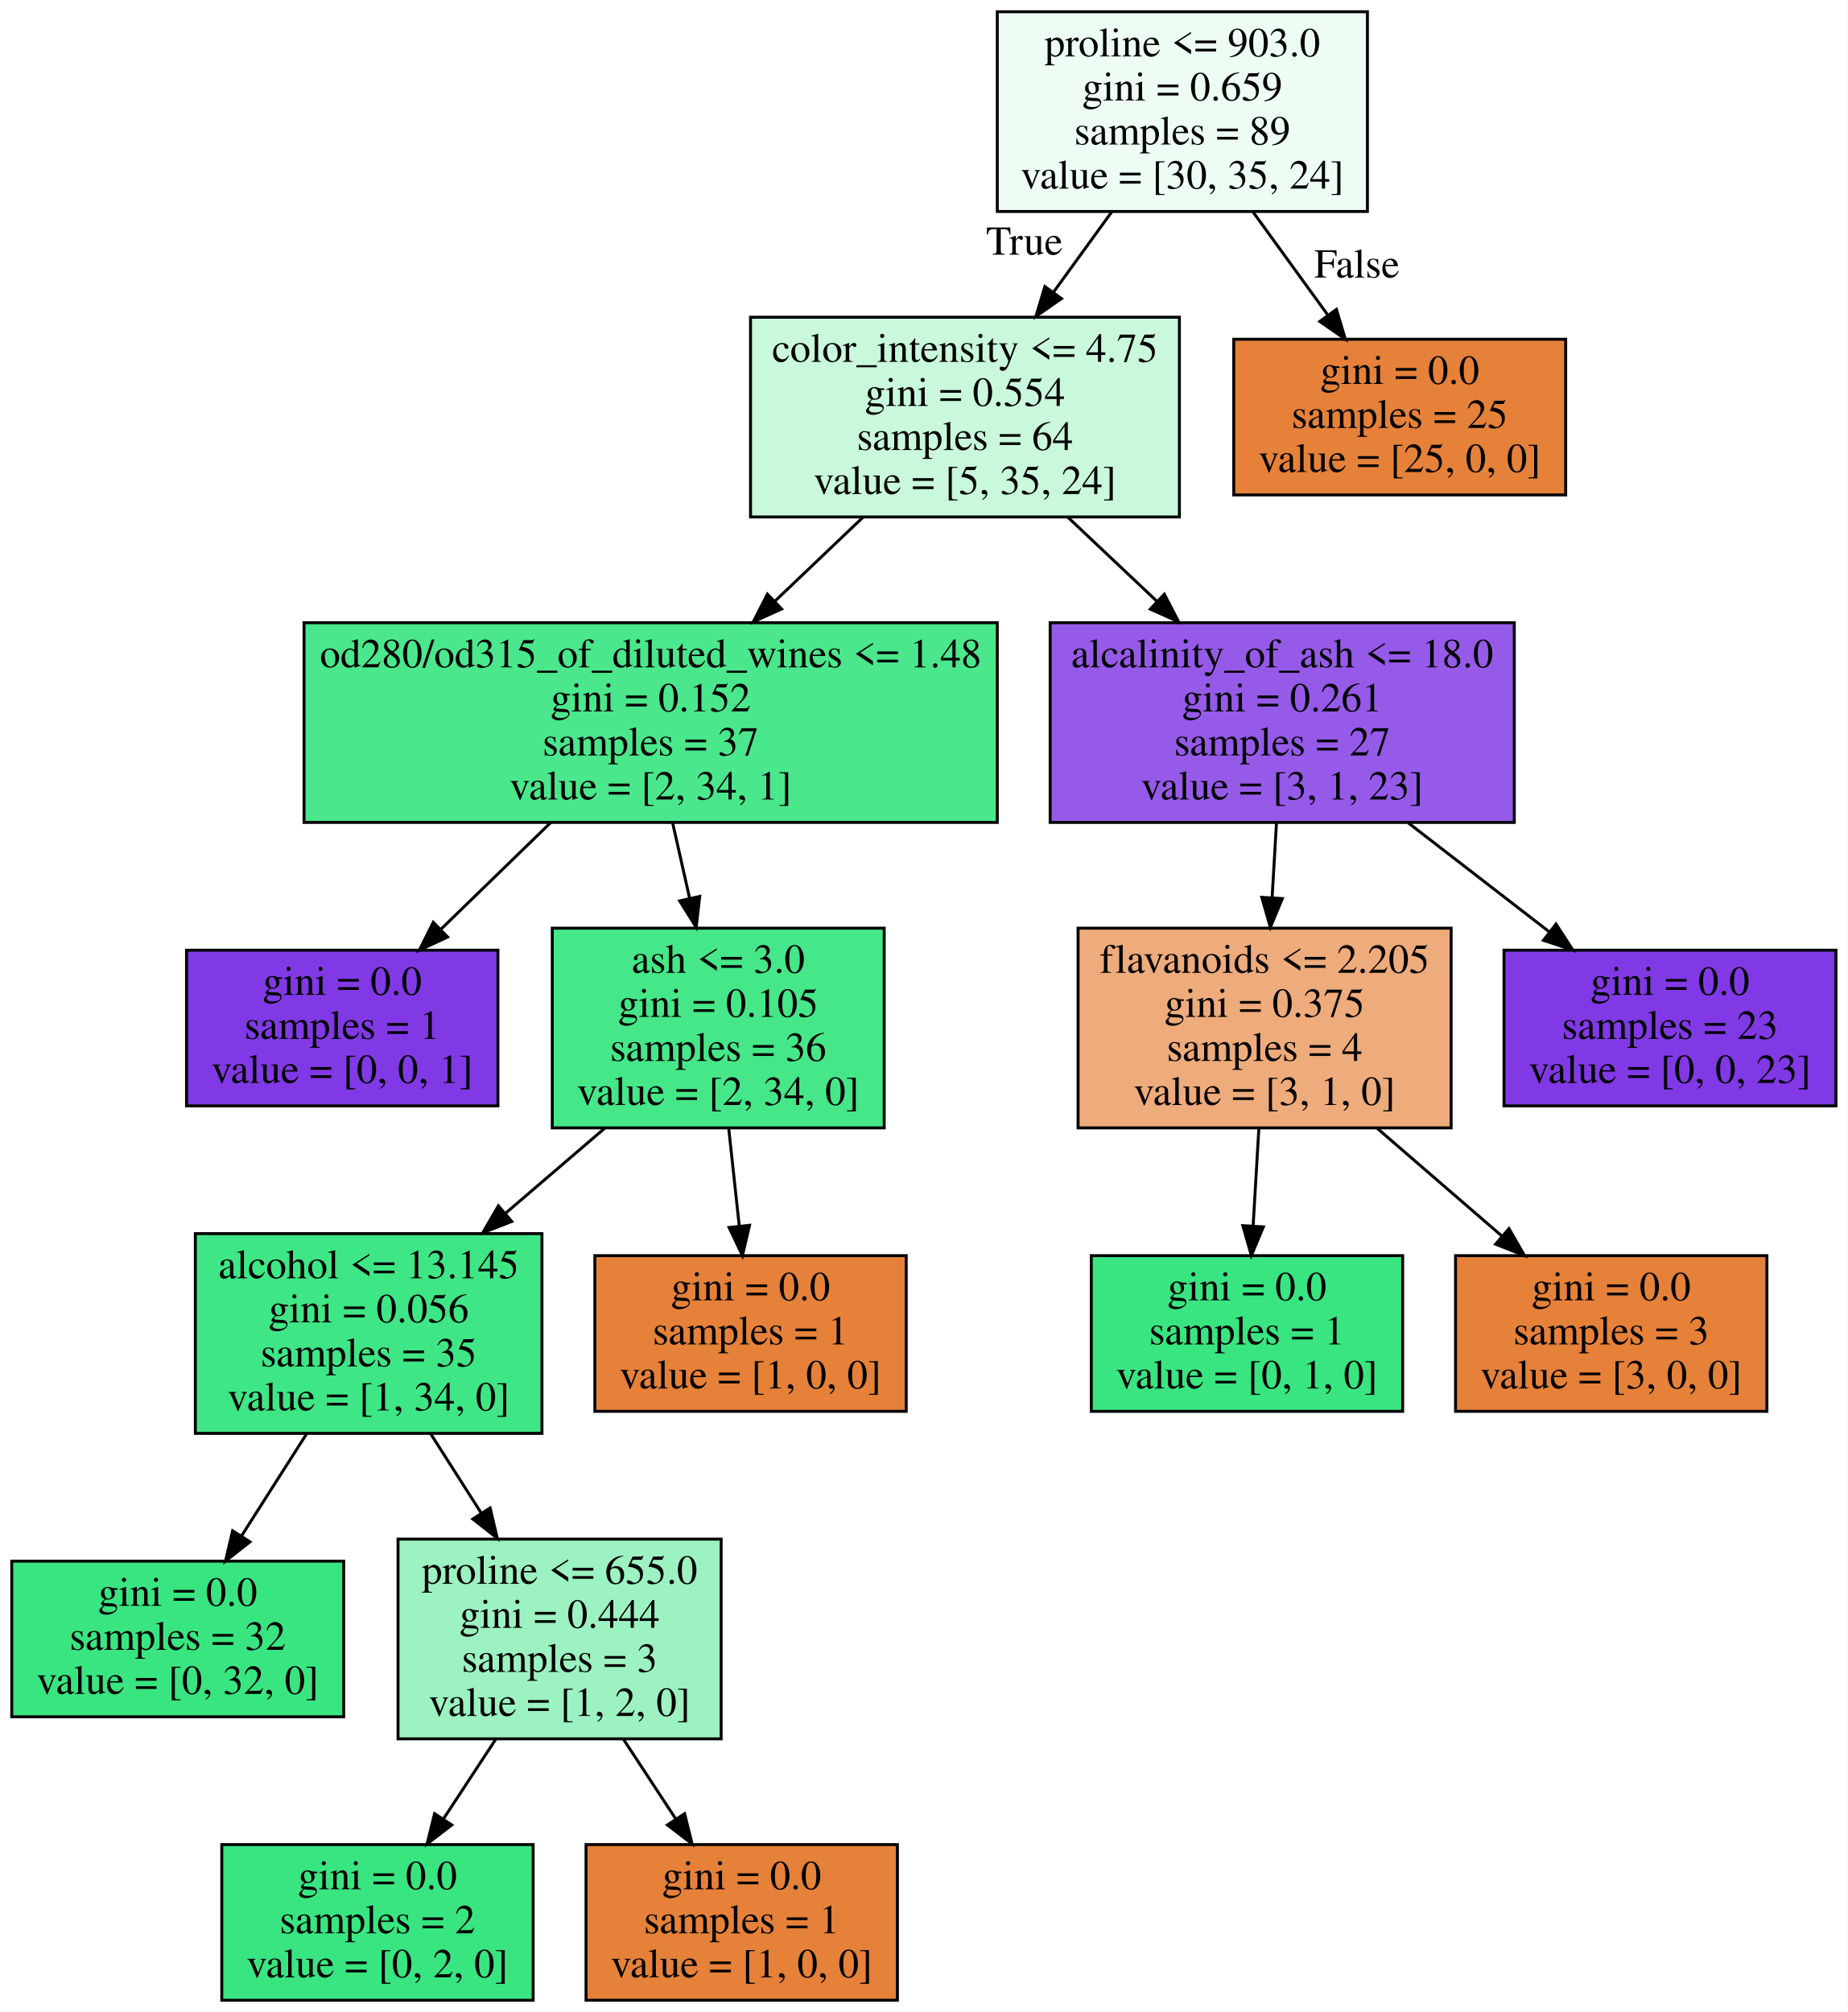
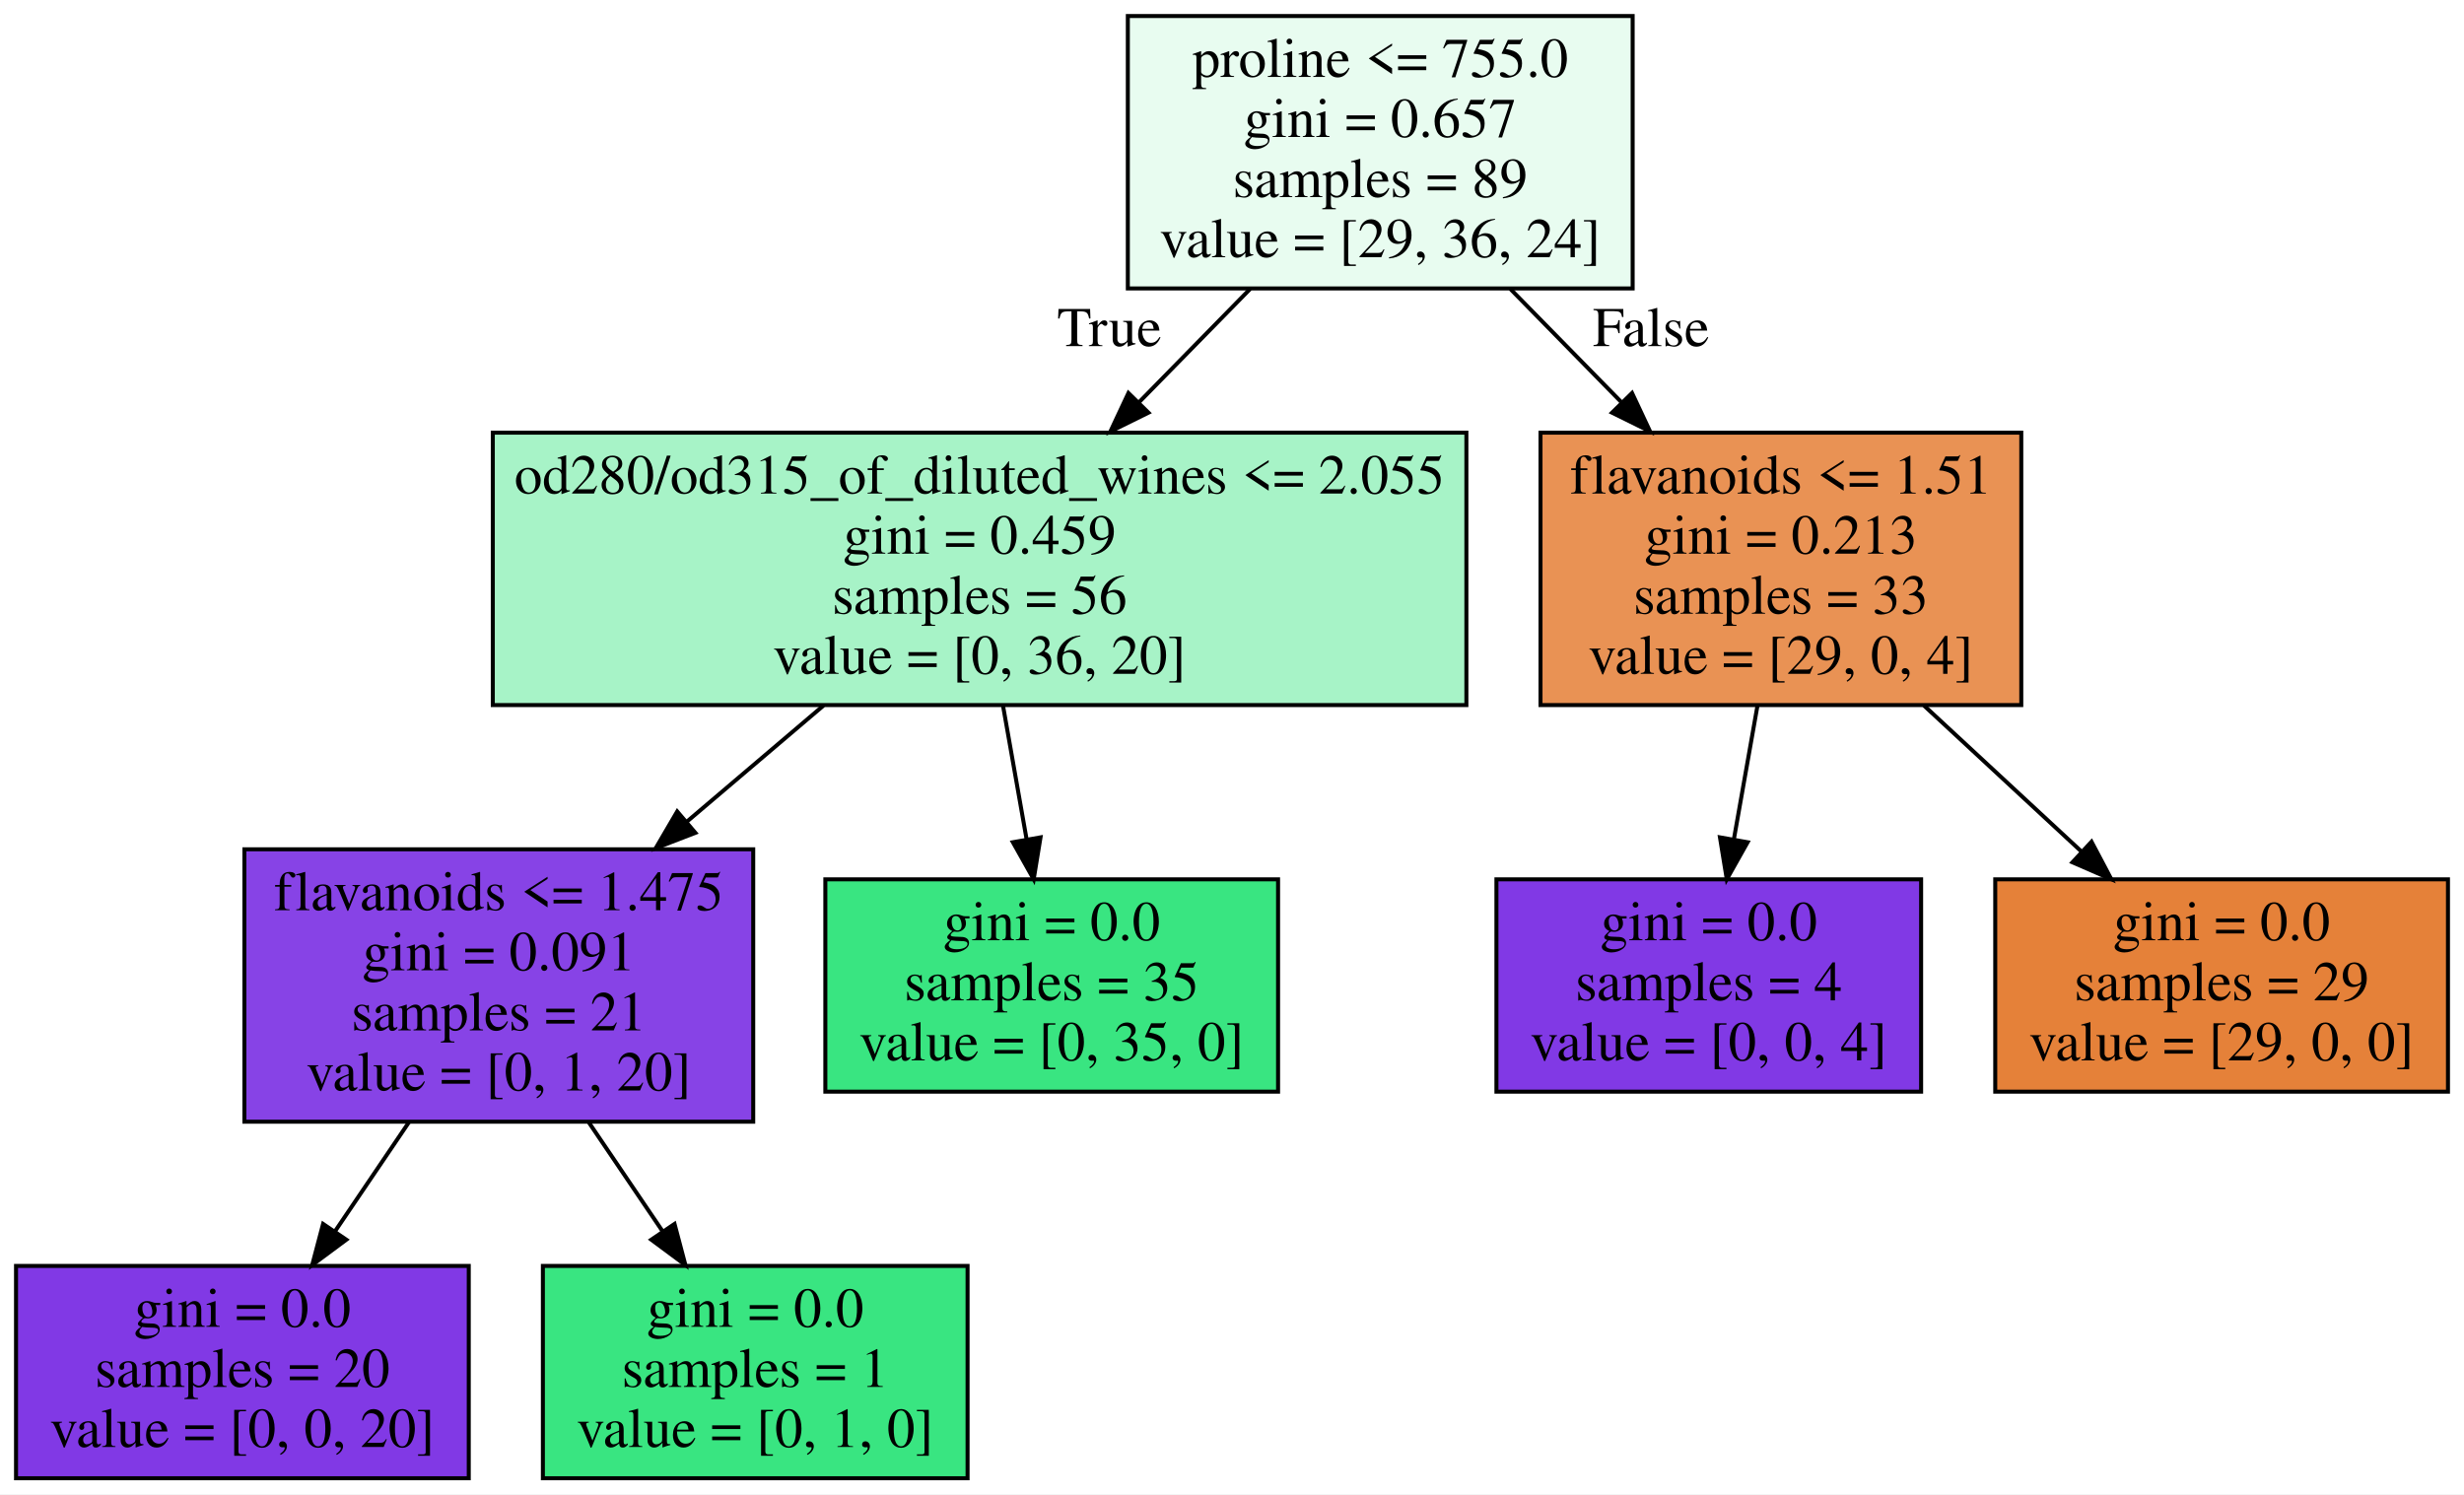
- <svg xmlns="http://www.w3.org/2000/svg" width="629pt" height="685pt" viewBox="0.00 0.00 629.00 685.00">
-   <g id="graph0" class="graph" transform="scale(1 1) rotate(0) translate(4 681)">
-     <polygon fill="white" stroke="transparent" points="-4,4 -4,-681 625,-681 625,4 -4,4" />
+ <svg xmlns="http://www.w3.org/2000/svg" width="615pt" height="373pt" viewBox="0.00 0.00 615.00 373.00">
+   <g id="graph0" class="graph" transform="scale(1 1) rotate(0) translate(4 369)">
+     <polygon fill="white" stroke="transparent" points="-4,4 -4,-369 611,-369 611,4 -4,4" />
    <g id="node1" class="node">
-       <polygon fill="#eefdf4" stroke="black" points="461.5,-677 335.5,-677 335.5,-609 461.5,-609 461.5,-677" />
-       <text text-anchor="middle" x="398.5" y="-661.8" font-family="Times,serif" font-size="14.00">proline &lt;= 903.0</text>
-       <text text-anchor="middle" x="398.5" y="-646.8" font-family="Times,serif" font-size="14.00">gini = 0.659</text>
-       <text text-anchor="middle" x="398.5" y="-631.8" font-family="Times,serif" font-size="14.00">samples = 89</text>
-       <text text-anchor="middle" x="398.5" y="-616.8" font-family="Times,serif" font-size="14.00">value = [30, 35, 24]</text>
+       <polygon fill="#e8fcf0" stroke="black" points="403.5,-365 277.5,-365 277.5,-297 403.5,-297 403.5,-365" />
+       <text text-anchor="middle" x="340.5" y="-349.8" font-family="Times,serif" font-size="14.00">proline &lt;= 755.0</text>
+       <text text-anchor="middle" x="340.5" y="-334.8" font-family="Times,serif" font-size="14.00">gini = 0.657</text>
+       <text text-anchor="middle" x="340.5" y="-319.8" font-family="Times,serif" font-size="14.00">samples = 89</text>
+       <text text-anchor="middle" x="340.5" y="-304.8" font-family="Times,serif" font-size="14.00">value = [29, 36, 24]</text>
    </g>
    <g id="node2" class="node">
-       <polygon fill="#c9f8dc" stroke="black" points="397.5,-573 251.5,-573 251.5,-505 397.5,-505 397.5,-573" />
-       <text text-anchor="middle" x="324.5" y="-557.8" font-family="Times,serif" font-size="14.00">color_intensity &lt;= 4.75</text>
-       <text text-anchor="middle" x="324.5" y="-542.8" font-family="Times,serif" font-size="14.00">gini = 0.554</text>
-       <text text-anchor="middle" x="324.5" y="-527.8" font-family="Times,serif" font-size="14.00">samples = 64</text>
-       <text text-anchor="middle" x="324.5" y="-512.8" font-family="Times,serif" font-size="14.00">value = [5, 35, 24]</text>
+       <polygon fill="#a7f3c7" stroke="black" points="362,-261 119,-261 119,-193 362,-193 362,-261" />
+       <text text-anchor="middle" x="240.5" y="-245.8" font-family="Times,serif" font-size="14.00">od280/od315_of_diluted_wines &lt;= 2.055</text>
+       <text text-anchor="middle" x="240.5" y="-230.8" font-family="Times,serif" font-size="14.00">gini = 0.459</text>
+       <text text-anchor="middle" x="240.5" y="-215.8" font-family="Times,serif" font-size="14.00">samples = 56</text>
+       <text text-anchor="middle" x="240.5" y="-200.8" font-family="Times,serif" font-size="14.00">value = [0, 36, 20]</text>
    </g>
    <g id="edge1" class="edge">
-       <path fill="none" stroke="black" d="M374.47,-608.88C368.14,-600.15 361.23,-590.62 354.62,-581.51" />
-       <polygon fill="black" stroke="black" points="357.36,-579.34 348.66,-573.3 351.7,-583.45 357.36,-579.34" />
-       <text text-anchor="middle" x="344.73" y="-594.29" font-family="Times,serif" font-size="14.00">True</text>
+       <path fill="none" stroke="black" d="M308.03,-296.88C299.21,-287.89 289.56,-278.04 280.38,-268.68" />
+       <polygon fill="black" stroke="black" points="282.65,-265.99 273.15,-261.3 277.65,-270.89 282.65,-265.99" />
+       <text text-anchor="middle" x="272.9" y="-282.6" font-family="Times,serif" font-size="14.00">True</text>
    </g>
-     <g id="node17" class="node">
-       <polygon fill="#e58139" stroke="black" points="529,-565.5 416,-565.5 416,-512.5 529,-512.5 529,-565.5" />
-       <text text-anchor="middle" x="472.5" y="-550.3" font-family="Times,serif" font-size="14.00">gini = 0.0</text>
-       <text text-anchor="middle" x="472.5" y="-535.3" font-family="Times,serif" font-size="14.00">samples = 25</text>
-       <text text-anchor="middle" x="472.5" y="-520.3" font-family="Times,serif" font-size="14.00">value = [25, 0, 0]</text>
+     <g id="node7" class="node">
+       <polygon fill="#e99254" stroke="black" points="500.5,-261 380.5,-261 380.5,-193 500.5,-193 500.5,-261" />
+       <text text-anchor="middle" x="440.5" y="-245.8" font-family="Times,serif" font-size="14.00">flavanoids &lt;= 1.51</text>
+       <text text-anchor="middle" x="440.5" y="-230.8" font-family="Times,serif" font-size="14.00">gini = 0.213</text>
+       <text text-anchor="middle" x="440.5" y="-215.8" font-family="Times,serif" font-size="14.00">samples = 33</text>
+       <text text-anchor="middle" x="440.5" y="-200.8" font-family="Times,serif" font-size="14.00">value = [29, 0, 4]</text>
    </g>
-     <g id="edge16" class="edge">
-       <path fill="none" stroke="black" d="M422.53,-608.88C430.66,-597.67 439.76,-585.13 447.94,-573.85" />
-       <polygon fill="black" stroke="black" points="450.95,-575.67 453.99,-565.52 445.28,-571.56 450.95,-575.67" />
-       <text text-anchor="middle" x="457.91" y="-586.51" font-family="Times,serif" font-size="14.00">False</text>
+     <g id="edge6" class="edge">
+       <path fill="none" stroke="black" d="M372.97,-296.88C381.79,-287.89 391.44,-278.04 400.62,-268.68" />
+       <polygon fill="black" stroke="black" points="403.35,-270.89 407.85,-261.3 398.35,-265.99 403.35,-270.89" />
+       <text text-anchor="middle" x="408.1" y="-282.6" font-family="Times,serif" font-size="14.00">False</text>
    </g>
    <g id="node3" class="node">
-       <polygon fill="#4ae78c" stroke="black" points="335.5,-469 99.5,-469 99.5,-401 335.5,-401 335.5,-469" />
-       <text text-anchor="middle" x="217.5" y="-453.8" font-family="Times,serif" font-size="14.00">od280/od315_of_diluted_wines &lt;= 1.48</text>
-       <text text-anchor="middle" x="217.5" y="-438.8" font-family="Times,serif" font-size="14.00">gini = 0.152</text>
-       <text text-anchor="middle" x="217.5" y="-423.8" font-family="Times,serif" font-size="14.00">samples = 37</text>
-       <text text-anchor="middle" x="217.5" y="-408.8" font-family="Times,serif" font-size="14.00">value = [2, 34, 1]</text>
+       <polygon fill="#8743e6" stroke="black" points="184,-157 57,-157 57,-89 184,-89 184,-157" />
+       <text text-anchor="middle" x="120.5" y="-141.8" font-family="Times,serif" font-size="14.00">flavanoids &lt;= 1.475</text>
+       <text text-anchor="middle" x="120.5" y="-126.8" font-family="Times,serif" font-size="14.00">gini = 0.091</text>
+       <text text-anchor="middle" x="120.5" y="-111.8" font-family="Times,serif" font-size="14.00">samples = 21</text>
+       <text text-anchor="middle" x="120.5" y="-96.8" font-family="Times,serif" font-size="14.00">value = [0, 1, 20]</text>
    </g>
    <g id="edge2" class="edge">
-       <path fill="none" stroke="black" d="M289.76,-504.88C280.23,-495.8 269.79,-485.85 259.88,-476.4" />
-       <polygon fill="black" stroke="black" points="262.08,-473.67 252.43,-469.3 257.25,-478.73 262.08,-473.67" />
+       <path fill="none" stroke="black" d="M201.54,-192.88C190.64,-183.62 178.68,-173.45 167.38,-163.85" />
+       <polygon fill="black" stroke="black" points="169.56,-161.11 159.68,-157.3 165.03,-166.44 169.56,-161.11" />
    </g>
-     <g id="node12" class="node">
-       <polygon fill="#965ae9" stroke="black" points="511.5,-469 353.5,-469 353.5,-401 511.5,-401 511.5,-469" />
-       <text text-anchor="middle" x="432.5" y="-453.8" font-family="Times,serif" font-size="14.00">alcalinity_of_ash &lt;= 18.0</text>
-       <text text-anchor="middle" x="432.5" y="-438.8" font-family="Times,serif" font-size="14.00">gini = 0.261</text>
-       <text text-anchor="middle" x="432.5" y="-423.8" font-family="Times,serif" font-size="14.00">samples = 27</text>
-       <text text-anchor="middle" x="432.5" y="-408.8" font-family="Times,serif" font-size="14.00">value = [3, 1, 23]</text>
+     <g id="node6" class="node">
+       <polygon fill="#39e581" stroke="black" points="315,-149.5 202,-149.5 202,-96.5 315,-96.5 315,-149.5" />
+       <text text-anchor="middle" x="258.5" y="-134.3" font-family="Times,serif" font-size="14.00">gini = 0.0</text>
+       <text text-anchor="middle" x="258.5" y="-119.3" font-family="Times,serif" font-size="14.00">samples = 35</text>
+       <text text-anchor="middle" x="258.5" y="-104.3" font-family="Times,serif" font-size="14.00">value = [0, 35, 0]</text>
    </g>
-     <g id="edge11" class="edge">
-       <path fill="none" stroke="black" d="M359.56,-504.88C369.18,-495.8 379.72,-485.85 389.72,-476.4" />
-       <polygon fill="black" stroke="black" points="392.37,-478.71 397.24,-469.3 387.57,-473.62 392.37,-478.71" />
+     <g id="edge5" class="edge">
+       <path fill="none" stroke="black" d="M246.34,-192.88C248.23,-182.22 250.32,-170.35 252.23,-159.52" />
+       <polygon fill="black" stroke="black" points="255.71,-159.98 254,-149.52 248.81,-158.76 255.71,-159.98" />
    </g>
    <g id="node4" class="node">
-       <polygon fill="#8139e5" stroke="black" points="165.5,-357.5 59.5,-357.5 59.5,-304.5 165.5,-304.5 165.5,-357.5" />
-       <text text-anchor="middle" x="112.5" y="-342.3" font-family="Times,serif" font-size="14.00">gini = 0.0</text>
-       <text text-anchor="middle" x="112.5" y="-327.3" font-family="Times,serif" font-size="14.00">samples = 1</text>
-       <text text-anchor="middle" x="112.5" y="-312.3" font-family="Times,serif" font-size="14.00">value = [0, 0, 1]</text>
+       <polygon fill="#8139e5" stroke="black" points="113,-53 0,-53 0,0 113,0 113,-53" />
+       <text text-anchor="middle" x="56.5" y="-37.8" font-family="Times,serif" font-size="14.00">gini = 0.0</text>
+       <text text-anchor="middle" x="56.5" y="-22.8" font-family="Times,serif" font-size="14.00">samples = 20</text>
+       <text text-anchor="middle" x="56.5" y="-7.8" font-family="Times,serif" font-size="14.00">value = [0, 0, 20]</text>
    </g>
    <g id="edge3" class="edge">
-       <path fill="none" stroke="black" d="M183.41,-400.88C171.41,-389.23 157.94,-376.14 145.99,-364.53" />
-       <polygon fill="black" stroke="black" points="148.38,-361.98 138.77,-357.52 143.5,-367 148.38,-361.98" />
+       <path fill="none" stroke="black" d="M98.12,-88.95C92.11,-80.07 85.6,-70.46 79.55,-61.54" />
+       <polygon fill="black" stroke="black" points="82.44,-59.55 73.93,-53.24 76.64,-63.48 82.44,-59.55" />
    </g>
    <g id="node5" class="node">
-       <polygon fill="#45e788" stroke="black" points="297,-365 184,-365 184,-297 297,-297 297,-365" />
-       <text text-anchor="middle" x="240.5" y="-349.8" font-family="Times,serif" font-size="14.00">ash &lt;= 3.0</text>
-       <text text-anchor="middle" x="240.5" y="-334.8" font-family="Times,serif" font-size="14.00">gini = 0.105</text>
-       <text text-anchor="middle" x="240.5" y="-319.8" font-family="Times,serif" font-size="14.00">samples = 36</text>
-       <text text-anchor="middle" x="240.5" y="-304.8" font-family="Times,serif" font-size="14.00">value = [2, 34, 0]</text>
+       <polygon fill="#39e581" stroke="black" points="237.5,-53 131.5,-53 131.5,0 237.5,0 237.5,-53" />
+       <text text-anchor="middle" x="184.5" y="-37.8" font-family="Times,serif" font-size="14.00">gini = 0.0</text>
+       <text text-anchor="middle" x="184.5" y="-22.8" font-family="Times,serif" font-size="14.00">samples = 1</text>
+       <text text-anchor="middle" x="184.5" y="-7.8" font-family="Times,serif" font-size="14.00">value = [0, 1, 0]</text>
    </g>
    <g id="edge4" class="edge">
-       <path fill="none" stroke="black" d="M224.97,-400.88C226.82,-392.69 228.82,-383.79 230.76,-375.19" />
-       <polygon fill="black" stroke="black" points="234.21,-375.82 232.99,-365.3 227.38,-374.28 234.21,-375.82" />
-     </g>
-     <g id="node6" class="node">
-       <polygon fill="#3fe685" stroke="black" points="180.5,-261 62.5,-261 62.5,-193 180.5,-193 180.5,-261" />
-       <text text-anchor="middle" x="121.5" y="-245.8" font-family="Times,serif" font-size="14.00">alcohol &lt;= 13.145</text>
-       <text text-anchor="middle" x="121.5" y="-230.8" font-family="Times,serif" font-size="14.00">gini = 0.056</text>
-       <text text-anchor="middle" x="121.5" y="-215.8" font-family="Times,serif" font-size="14.00">samples = 35</text>
-       <text text-anchor="middle" x="121.5" y="-200.8" font-family="Times,serif" font-size="14.00">value = [1, 34, 0]</text>
-     </g>
-     <g id="edge5" class="edge">
-       <path fill="none" stroke="black" d="M201.86,-296.88C191.06,-287.62 179.2,-277.45 167.99,-267.85" />
-       <polygon fill="black" stroke="black" points="170.22,-265.15 160.35,-261.3 165.66,-270.46 170.22,-265.15" />
-     </g>
-     <g id="node11" class="node">
-       <polygon fill="#e58139" stroke="black" points="304.5,-253.5 198.5,-253.5 198.5,-200.5 304.5,-200.5 304.5,-253.5" />
-       <text text-anchor="middle" x="251.5" y="-238.3" font-family="Times,serif" font-size="14.00">gini = 0.0</text>
-       <text text-anchor="middle" x="251.5" y="-223.3" font-family="Times,serif" font-size="14.00">samples = 1</text>
-       <text text-anchor="middle" x="251.5" y="-208.3" font-family="Times,serif" font-size="14.00">value = [1, 0, 0]</text>
-     </g>
-     <g id="edge10" class="edge">
-       <path fill="none" stroke="black" d="M244.07,-296.88C245.22,-286.22 246.5,-274.35 247.67,-263.52" />
-       <polygon fill="black" stroke="black" points="251.16,-263.84 248.75,-253.52 244.2,-263.09 251.16,-263.84" />
-     </g>
-     <g id="node7" class="node">
-       <polygon fill="#39e581" stroke="black" points="113,-149.5 0,-149.5 0,-96.5 113,-96.5 113,-149.5" />
-       <text text-anchor="middle" x="56.5" y="-134.3" font-family="Times,serif" font-size="14.00">gini = 0.0</text>
-       <text text-anchor="middle" x="56.5" y="-119.3" font-family="Times,serif" font-size="14.00">samples = 32</text>
-       <text text-anchor="middle" x="56.5" y="-104.3" font-family="Times,serif" font-size="14.00">value = [0, 32, 0]</text>
-     </g>
-     <g id="edge6" class="edge">
-       <path fill="none" stroke="black" d="M100.4,-192.88C93.32,-181.78 85.41,-169.37 78.28,-158.18" />
-       <polygon fill="black" stroke="black" points="81.09,-156.07 72.76,-149.52 75.19,-159.83 81.09,-156.07" />
+       <path fill="none" stroke="black" d="M142.88,-88.95C148.89,-80.07 155.4,-70.46 161.45,-61.54" />
+       <polygon fill="black" stroke="black" points="164.36,-63.48 167.07,-53.24 158.56,-59.55 164.36,-63.48" />
    </g>
    <g id="node8" class="node">
-       <polygon fill="#9cf2c0" stroke="black" points="241.5,-157 131.5,-157 131.5,-89 241.5,-89 241.5,-157" />
-       <text text-anchor="middle" x="186.5" y="-141.8" font-family="Times,serif" font-size="14.00">proline &lt;= 655.0</text>
-       <text text-anchor="middle" x="186.5" y="-126.8" font-family="Times,serif" font-size="14.00">gini = 0.444</text>
-       <text text-anchor="middle" x="186.5" y="-111.8" font-family="Times,serif" font-size="14.00">samples = 3</text>
-       <text text-anchor="middle" x="186.5" y="-96.8" font-family="Times,serif" font-size="14.00">value = [1, 2, 0]</text>
+       <polygon fill="#8139e5" stroke="black" points="475.5,-149.5 369.5,-149.5 369.5,-96.5 475.5,-96.5 475.5,-149.5" />
+       <text text-anchor="middle" x="422.5" y="-134.3" font-family="Times,serif" font-size="14.00">gini = 0.0</text>
+       <text text-anchor="middle" x="422.5" y="-119.3" font-family="Times,serif" font-size="14.00">samples = 4</text>
+       <text text-anchor="middle" x="422.5" y="-104.3" font-family="Times,serif" font-size="14.00">value = [0, 0, 4]</text>
    </g>
    <g id="edge7" class="edge">
-       <path fill="none" stroke="black" d="M142.6,-192.88C148.11,-184.24 154.12,-174.82 159.87,-165.79" />
-       <polygon fill="black" stroke="black" points="162.86,-167.61 165.28,-157.3 156.95,-163.85 162.86,-167.61" />
+       <path fill="none" stroke="black" d="M434.66,-192.88C432.77,-182.22 430.68,-170.35 428.77,-159.52" />
+       <polygon fill="black" stroke="black" points="432.19,-158.76 427,-149.52 425.29,-159.98 432.19,-158.76" />
    </g>
    <g id="node9" class="node">
-       <polygon fill="#39e581" stroke="black" points="177.5,-53 71.5,-53 71.5,0 177.5,0 177.5,-53" />
-       <text text-anchor="middle" x="124.5" y="-37.8" font-family="Times,serif" font-size="14.00">gini = 0.0</text>
-       <text text-anchor="middle" x="124.5" y="-22.8" font-family="Times,serif" font-size="14.00">samples = 2</text>
-       <text text-anchor="middle" x="124.5" y="-7.8" font-family="Times,serif" font-size="14.00">value = [0, 2, 0]</text>
+       <polygon fill="#e58139" stroke="black" points="607,-149.5 494,-149.5 494,-96.5 607,-96.5 607,-149.5" />
+       <text text-anchor="middle" x="550.5" y="-134.3" font-family="Times,serif" font-size="14.00">gini = 0.0</text>
+       <text text-anchor="middle" x="550.5" y="-119.3" font-family="Times,serif" font-size="14.00">samples = 29</text>
+       <text text-anchor="middle" x="550.5" y="-104.3" font-family="Times,serif" font-size="14.00">value = [29, 0, 0]</text>
    </g>
    <g id="edge8" class="edge">
-       <path fill="none" stroke="black" d="M164.82,-88.95C159.05,-80.17 152.82,-70.66 147.01,-61.82" />
-       <polygon fill="black" stroke="black" points="149.8,-59.68 141.39,-53.24 143.94,-63.52 149.8,-59.68" />
-     </g>
-     <g id="node10" class="node">
-       <polygon fill="#e58139" stroke="black" points="301.5,-53 195.5,-53 195.5,0 301.5,0 301.5,-53" />
-       <text text-anchor="middle" x="248.5" y="-37.8" font-family="Times,serif" font-size="14.00">gini = 0.0</text>
-       <text text-anchor="middle" x="248.5" y="-22.8" font-family="Times,serif" font-size="14.00">samples = 1</text>
-       <text text-anchor="middle" x="248.5" y="-7.8" font-family="Times,serif" font-size="14.00">value = [1, 0, 0]</text>
-     </g>
-     <g id="edge9" class="edge">
-       <path fill="none" stroke="black" d="M208.18,-88.95C213.95,-80.17 220.18,-70.66 225.99,-61.82" />
-       <polygon fill="black" stroke="black" points="229.06,-63.52 231.61,-53.24 223.2,-59.68 229.06,-63.52" />
-     </g>
-     <g id="node13" class="node">
-       <polygon fill="#eeab7b" stroke="black" points="490,-365 363,-365 363,-297 490,-297 490,-365" />
-       <text text-anchor="middle" x="426.5" y="-349.8" font-family="Times,serif" font-size="14.00">flavanoids &lt;= 2.205</text>
-       <text text-anchor="middle" x="426.5" y="-334.8" font-family="Times,serif" font-size="14.00">gini = 0.375</text>
-       <text text-anchor="middle" x="426.5" y="-319.8" font-family="Times,serif" font-size="14.00">samples = 4</text>
-       <text text-anchor="middle" x="426.5" y="-304.8" font-family="Times,serif" font-size="14.00">value = [3, 1, 0]</text>
-     </g>
-     <g id="edge12" class="edge">
-       <path fill="none" stroke="black" d="M430.55,-400.88C430.08,-392.78 429.56,-383.98 429.06,-375.47" />
-       <polygon fill="black" stroke="black" points="432.54,-375.08 428.46,-365.3 425.55,-375.49 432.54,-375.08" />
-     </g>
-     <g id="node16" class="node">
-       <polygon fill="#8139e5" stroke="black" points="621,-357.5 508,-357.5 508,-304.5 621,-304.5 621,-357.5" />
-       <text text-anchor="middle" x="564.5" y="-342.3" font-family="Times,serif" font-size="14.00">gini = 0.0</text>
-       <text text-anchor="middle" x="564.5" y="-327.3" font-family="Times,serif" font-size="14.00">samples = 23</text>
-       <text text-anchor="middle" x="564.5" y="-312.3" font-family="Times,serif" font-size="14.00">value = [0, 0, 23]</text>
-     </g>
-     <g id="edge15" class="edge">
-       <path fill="none" stroke="black" d="M475.36,-400.88C490.73,-389.01 508.02,-375.65 523.25,-363.88" />
-       <polygon fill="black" stroke="black" points="525.7,-366.4 531.47,-357.52 521.42,-360.86 525.7,-366.4" />
-     </g>
-     <g id="node14" class="node">
-       <polygon fill="#39e581" stroke="black" points="473.5,-253.5 367.5,-253.5 367.5,-200.5 473.5,-200.5 473.5,-253.5" />
-       <text text-anchor="middle" x="420.5" y="-238.3" font-family="Times,serif" font-size="14.00">gini = 0.0</text>
-       <text text-anchor="middle" x="420.5" y="-223.3" font-family="Times,serif" font-size="14.00">samples = 1</text>
-       <text text-anchor="middle" x="420.5" y="-208.3" font-family="Times,serif" font-size="14.00">value = [0, 1, 0]</text>
-     </g>
-     <g id="edge13" class="edge">
-       <path fill="none" stroke="black" d="M424.55,-296.88C423.92,-286.22 423.23,-274.35 422.59,-263.52" />
-       <polygon fill="black" stroke="black" points="426.08,-263.3 422,-253.52 419.09,-263.71 426.08,-263.3" />
-     </g>
-     <g id="node15" class="node">
-       <polygon fill="#e58139" stroke="black" points="597.5,-253.5 491.5,-253.5 491.5,-200.5 597.5,-200.5 597.5,-253.5" />
-       <text text-anchor="middle" x="544.5" y="-238.3" font-family="Times,serif" font-size="14.00">gini = 0.0</text>
-       <text text-anchor="middle" x="544.5" y="-223.3" font-family="Times,serif" font-size="14.00">samples = 3</text>
-       <text text-anchor="middle" x="544.5" y="-208.3" font-family="Times,serif" font-size="14.00">value = [3, 0, 0]</text>
-     </g>
-     <g id="edge14" class="edge">
-       <path fill="none" stroke="black" d="M464.81,-296.88C478.42,-285.12 493.72,-271.89 507.25,-260.2" />
-       <polygon fill="black" stroke="black" points="509.7,-262.71 514.98,-253.52 505.12,-257.41 509.7,-262.71" />
+       <path fill="none" stroke="black" d="M476.21,-192.88C488.79,-181.23 502.9,-168.14 515.42,-156.53" />
+       <polygon fill="black" stroke="black" points="518.03,-158.89 522.98,-149.52 513.27,-153.75 518.03,-158.89" />
    </g>
  </g>
</svg>
